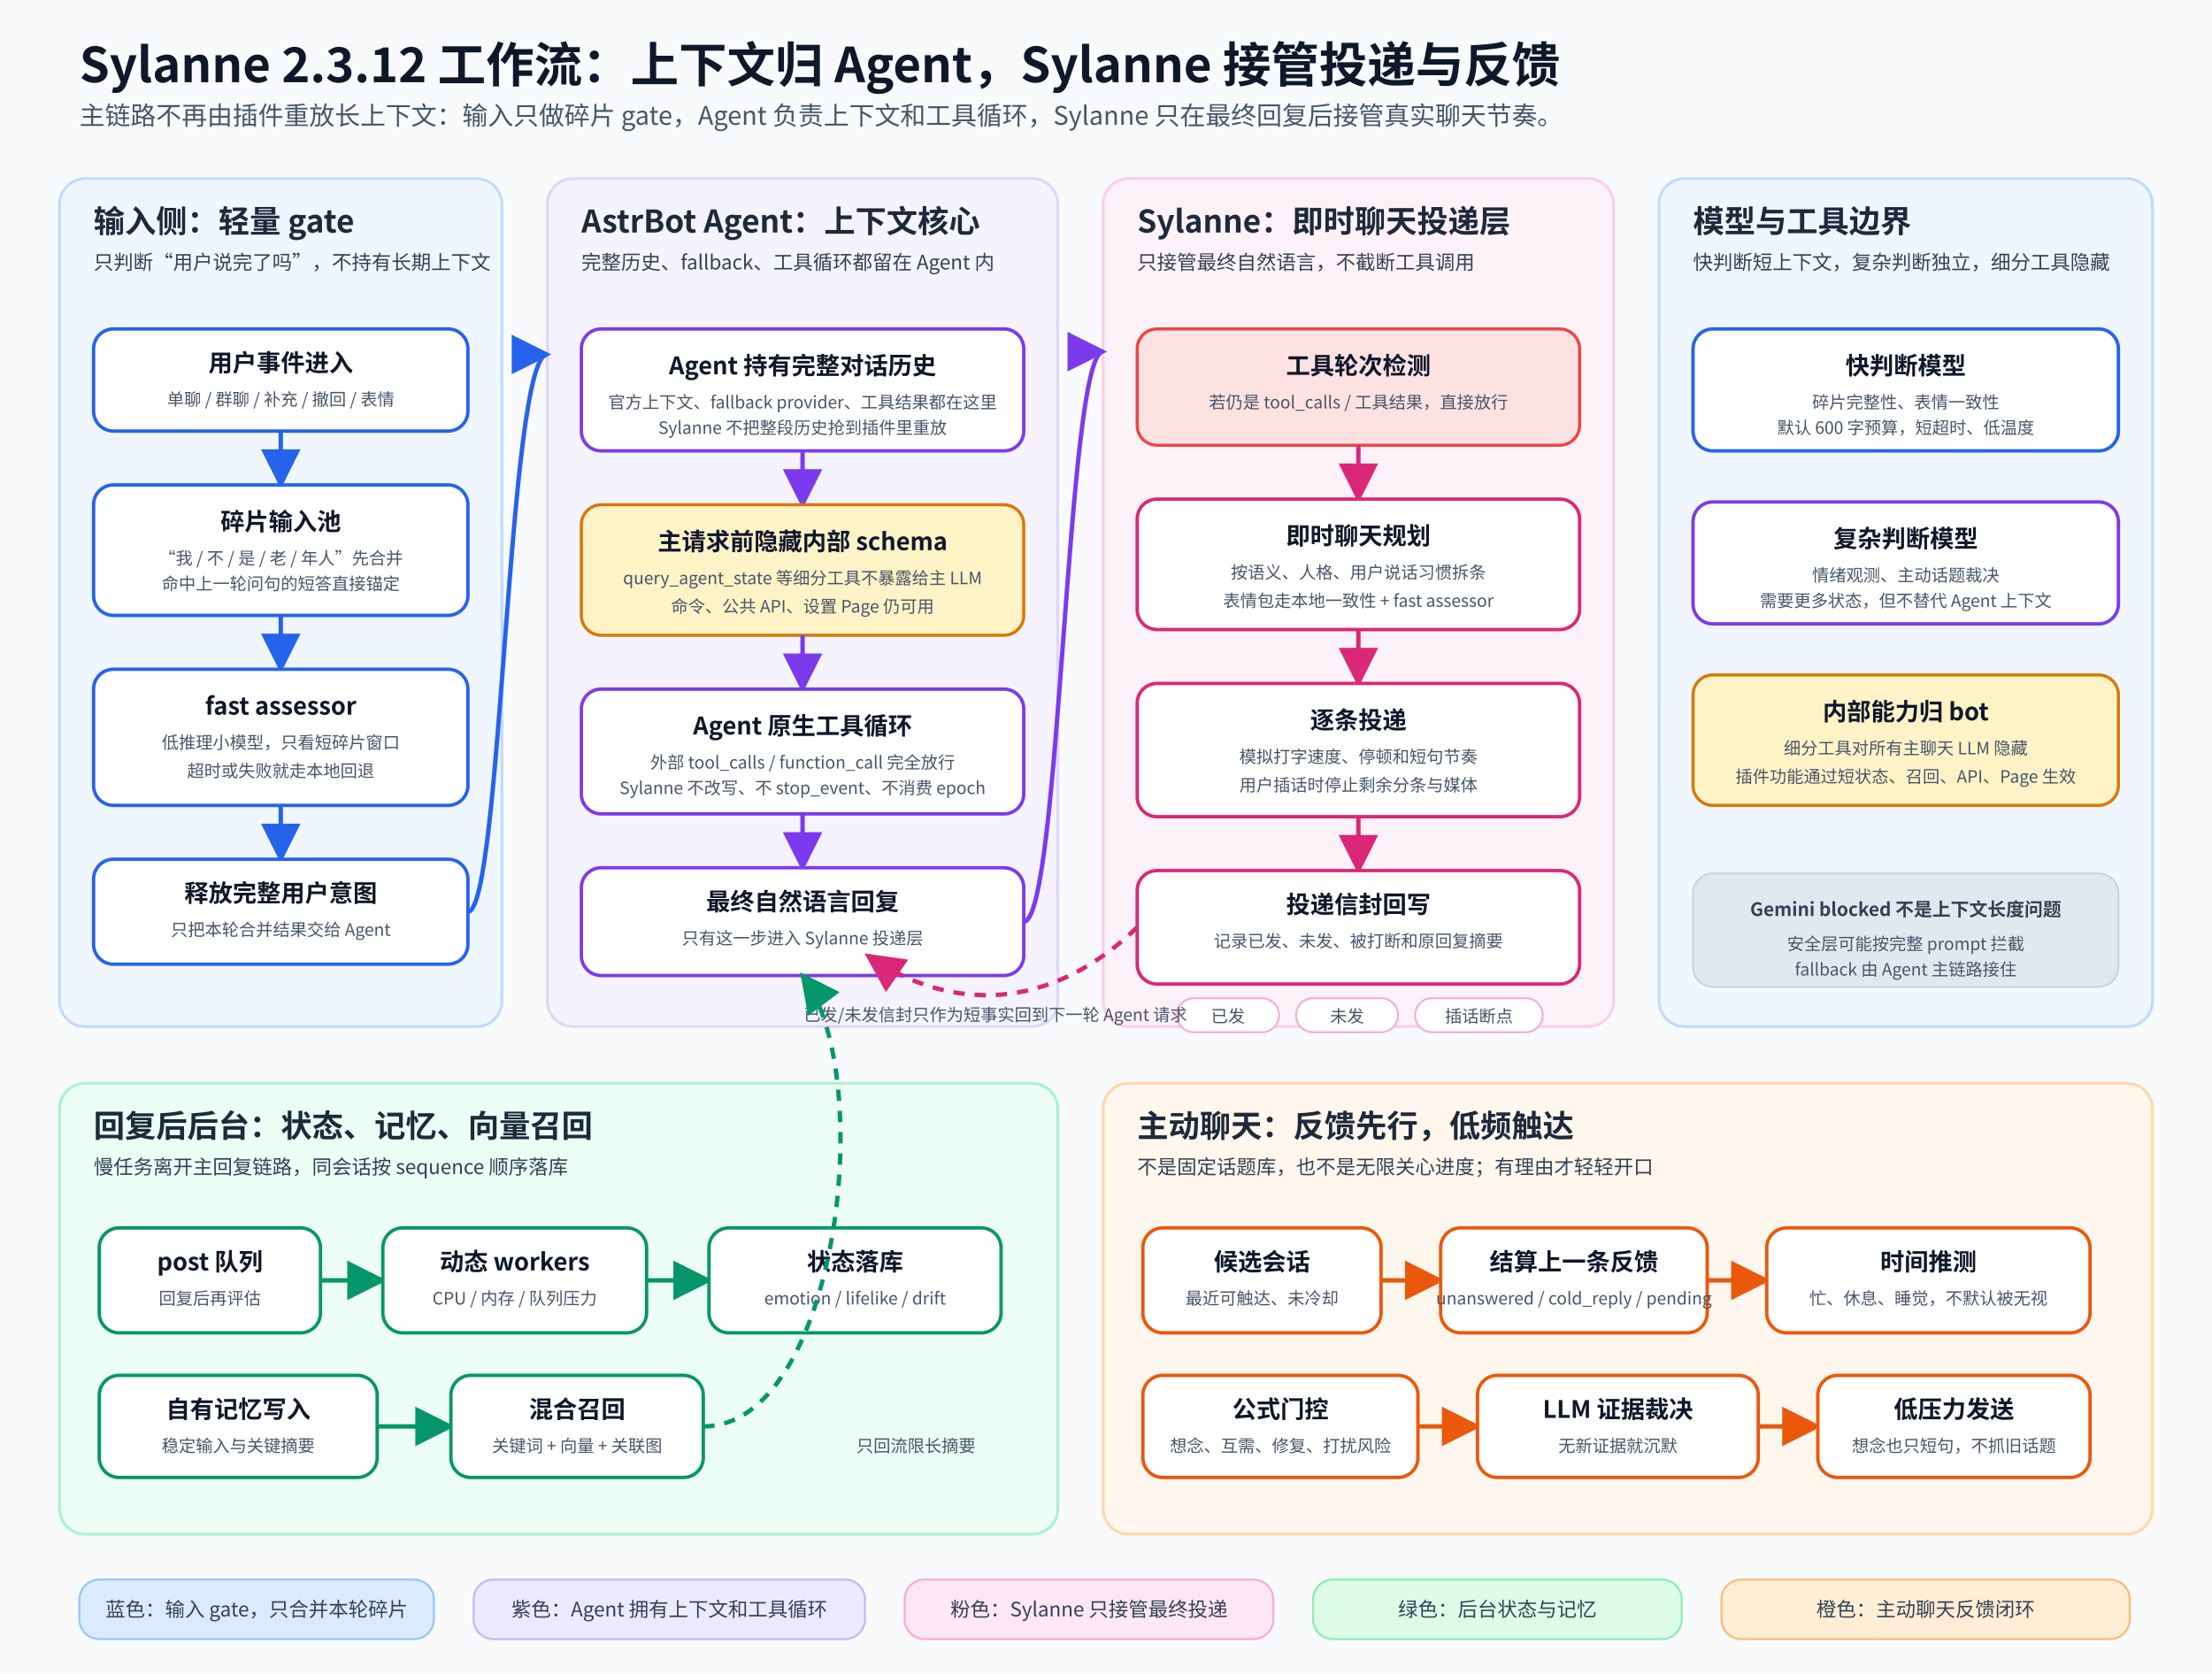
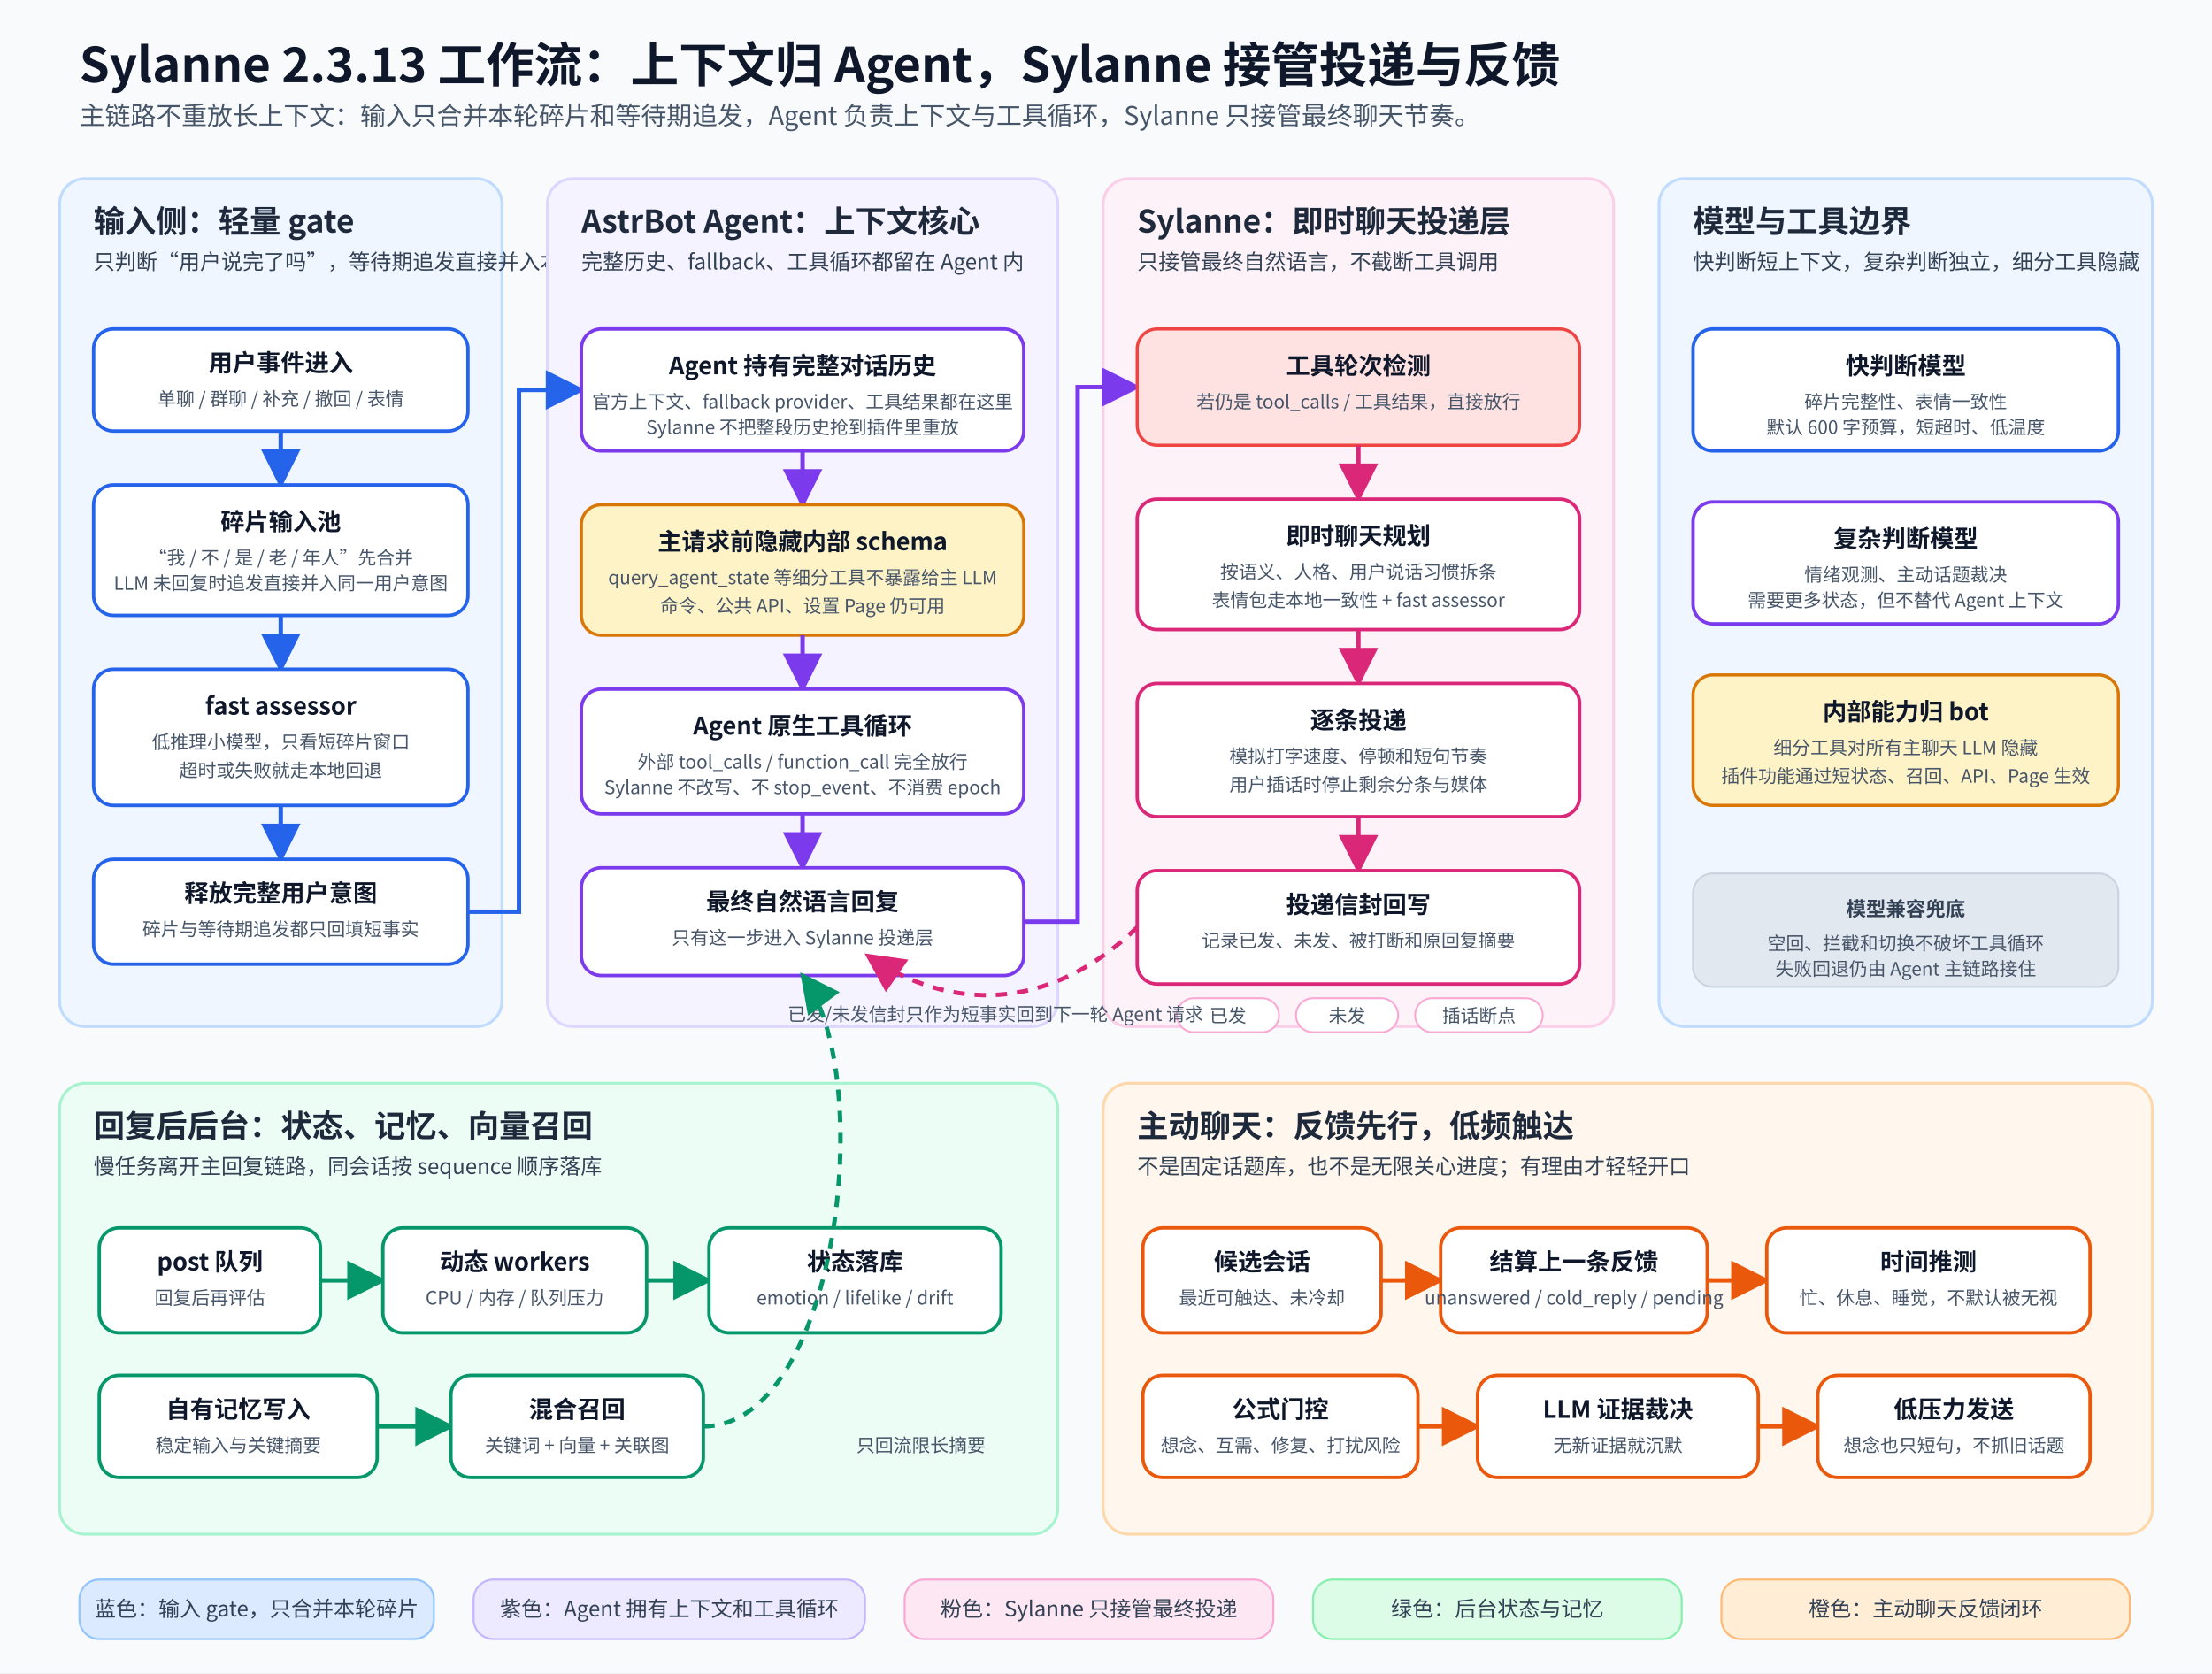
<svg xmlns="http://www.w3.org/2000/svg" width="1560" height="1180" viewBox="0 0 1560 1180" role="img" aria-labelledby="title desc">
  <defs>
    <marker id="arrowBlue" viewBox="0 0 10 10" refX="9" refY="5" markerWidth="9" markerHeight="9" orient="auto-start-reverse">
      <path d="M0 0 L10 5 L0 10 Z" fill="#2563eb" />
    </marker>
    <marker id="arrowViolet" viewBox="0 0 10 10" refX="9" refY="5" markerWidth="9" markerHeight="9" orient="auto-start-reverse">
      <path d="M0 0 L10 5 L0 10 Z" fill="#7c3aed" />
    </marker>
    <marker id="arrowPink" viewBox="0 0 10 10" refX="9" refY="5" markerWidth="9" markerHeight="9" orient="auto-start-reverse">
      <path d="M0 0 L10 5 L0 10 Z" fill="#db2777" />
    </marker>
    <marker id="arrowGreen" viewBox="0 0 10 10" refX="9" refY="5" markerWidth="9" markerHeight="9" orient="auto-start-reverse">
      <path d="M0 0 L10 5 L0 10 Z" fill="#059669" />
    </marker>
    <marker id="arrowOrange" viewBox="0 0 10 10" refX="9" refY="5" markerWidth="9" markerHeight="9" orient="auto-start-reverse">
      <path d="M0 0 L10 5 L0 10 Z" fill="#ea580c" />
    </marker>
    <style>
      .bg { fill: #f8fafc; }
-       .title { font-family: "Microsoft YaHei", "Noto Sans CJK SC", Arial, sans-serif; font-size: 34px; font-weight: 800; fill: #0f172a; }
-       .subtitle { font-family: "Microsoft YaHei", "Noto Sans CJK SC", Arial, sans-serif; font-size: 18px; fill: #475569; }
-       .laneTitle { font-family: "Microsoft YaHei", "Noto Sans CJK SC", Arial, sans-serif; font-size: 22px; font-weight: 800; fill: #1e293b; }
-       .text { font-family: "Microsoft YaHei", "Noto Sans CJK SC", Arial, sans-serif; font-size: 17px; font-weight: 800; fill: #0f172a; }
-       .small { font-family: "Microsoft YaHei", "Noto Sans CJK SC", Arial, sans-serif; font-size: 14px; fill: #334155; }
-       .tiny { font-family: "Microsoft YaHei", "Noto Sans CJK SC", Arial, sans-serif; font-size: 12px; fill: #475569; }
-       .note { font-family: "Microsoft YaHei", "Noto Sans CJK SC", Arial, sans-serif; font-size: 13px; font-weight: 700; fill: #334155; }
+       .title { font-family: "HarmonyOS Sans SC", "MiSans", "Microsoft YaHei UI", "Microsoft YaHei", "Noto Sans CJK SC", "Segoe UI", sans-serif; font-size: 34px; font-weight: 800; fill: #0f172a; text-rendering: geometricPrecision; }
+       .subtitle { font-family: "HarmonyOS Sans SC", "MiSans", "Microsoft YaHei UI", "Microsoft YaHei", "Noto Sans CJK SC", "Segoe UI", sans-serif; font-size: 18px; fill: #475569; text-rendering: geometricPrecision; }
+       .laneTitle { font-family: "HarmonyOS Sans SC", "MiSans", "Microsoft YaHei UI", "Microsoft YaHei", "Noto Sans CJK SC", "Segoe UI", sans-serif; font-size: 22px; font-weight: 800; fill: #1e293b; text-rendering: geometricPrecision; }
+       .text { font-family: "HarmonyOS Sans SC", "MiSans", "Microsoft YaHei UI", "Microsoft YaHei", "Noto Sans CJK SC", "Segoe UI", sans-serif; font-size: 17px; font-weight: 800; fill: #0f172a; text-rendering: geometricPrecision; }
+       .small { font-family: "HarmonyOS Sans SC", "MiSans", "Microsoft YaHei UI", "Microsoft YaHei", "Noto Sans CJK SC", "Segoe UI", sans-serif; font-size: 15px; fill: #334155; text-rendering: geometricPrecision; }
+       .tiny { font-family: "HarmonyOS Sans SC", "MiSans", "Microsoft YaHei UI", "Microsoft YaHei", "Noto Sans CJK SC", "Segoe UI", sans-serif; font-size: 13px; fill: #475569; text-rendering: geometricPrecision; }
+       .note { font-family: "HarmonyOS Sans SC", "MiSans", "Microsoft YaHei UI", "Microsoft YaHei", "Noto Sans CJK SC", "Segoe UI", sans-serif; font-size: 14px; font-weight: 700; fill: #334155; text-rendering: geometricPrecision; }
      .laneInput { fill: #eff6ff; stroke: #bfdbfe; stroke-width: 2; }
      .laneAgent { fill: #f5f3ff; stroke: #ddd6fe; stroke-width: 2; }
      .laneOutput { fill: #fdf2f8; stroke: #fbcfe8; stroke-width: 2; }
      .laneBg { fill: #ecfdf5; stroke: #a7f3d0; stroke-width: 2; }
      .lanePro { fill: #fff7ed; stroke: #fed7aa; stroke-width: 2; }
      .nodeInput { fill: #ffffff; stroke: #2563eb; stroke-width: 2.4; }
      .nodeAgent { fill: #ffffff; stroke: #7c3aed; stroke-width: 2.4; }
      .nodeOutput { fill: #ffffff; stroke: #db2777; stroke-width: 2.4; }
      .nodeBg { fill: #ffffff; stroke: #059669; stroke-width: 2.4; }
      .nodePro { fill: #ffffff; stroke: #ea580c; stroke-width: 2.4; }
      .guard { fill: #fef3c7; stroke: #d97706; stroke-width: 2.2; }
      .stop { fill: #fee2e2; stroke: #ef4444; stroke-width: 2.2; }
      .badgeBlue { fill: #dbeafe; stroke: #93c5fd; stroke-width: 1.4; }
      .badgeViolet { fill: #ede9fe; stroke: #c4b5fd; stroke-width: 1.4; }
      .badgePink { fill: #fce7f3; stroke: #f9a8d4; stroke-width: 1.4; }
      .badgeGreen { fill: #dcfce7; stroke: #86efac; stroke-width: 1.4; }
      .badgeOrange { fill: #ffedd5; stroke: #fdba74; stroke-width: 1.4; }
      .badgeGray { fill: #e2e8f0; stroke: #cbd5e1; stroke-width: 1.4; }
      .bubble { fill: #ffffff; stroke: #93c5fd; stroke-width: 1.3; }
      .replyBubble { fill: #ffffff; stroke: #f9a8d4; stroke-width: 1.3; }
      .arrowBlue { stroke: #2563eb; stroke-width: 3.1; fill: none; marker-end: url(#arrowBlue); }
      .arrowViolet { stroke: #7c3aed; stroke-width: 3.1; fill: none; marker-end: url(#arrowViolet); }
      .arrowPink { stroke: #db2777; stroke-width: 3.1; fill: none; marker-end: url(#arrowPink); }
      .arrowGreen { stroke: #059669; stroke-width: 3.1; fill: none; marker-end: url(#arrowGreen); }
      .arrowOrange { stroke: #ea580c; stroke-width: 3.1; fill: none; marker-end: url(#arrowOrange); }
      .dash { stroke-dasharray: 8 7; }
      .muted { opacity: 0.62; }
    </style>
  </defs>
  <rect class="bg" width="1560" height="1180" />
-   <text class="title" x="56" y="58">Sylanne 2.3.12 工作流：上下文归 Agent，Sylanne 接管投递与反馈</text>
-   <text class="subtitle" x="56" y="88">主链路不再由插件重放长上下文：输入只做碎片 gate，Agent 负责上下文和工具循环，Sylanne 只在最终回复后接管真实聊天节奏。</text>
+   <text class="title" x="56" y="58">Sylanne 2.3.13 工作流：上下文归 Agent，Sylanne 接管投递与反馈</text>
+   <text class="subtitle" x="56" y="88">主链路不重放长上下文：输入只合并本轮碎片和等待期追发，Agent 负责上下文与工具循环，Sylanne 只接管最终聊天节奏。</text>
  <g id="lanes-main">
    <rect class="laneInput" x="42" y="126" width="312" height="598" rx="18" />
    <text class="laneTitle" x="66" y="164">输入侧：轻量 gate</text>
-     <text class="small" x="66" y="190">只判断“用户说完了吗”，不持有长期上下文</text>
+     <text class="small" x="66" y="190">只判断“用户说完了吗”，等待期追发直接并入本轮</text>
    <rect class="laneAgent" x="386" y="126" width="360" height="598" rx="18" />
    <text class="laneTitle" x="410" y="164">AstrBot Agent：上下文核心</text>
    <text class="small" x="410" y="190">完整历史、fallback、工具循环都留在 Agent 内</text>
    <rect class="laneOutput" x="778" y="126" width="360" height="598" rx="18" />
    <text class="laneTitle" x="802" y="164">Sylanne：即时聊天投递层</text>
    <text class="small" x="802" y="190">只接管最终自然语言，不截断工具调用</text>
    <rect class="laneInput" x="1170" y="126" width="348" height="598" rx="18" />
    <text class="laneTitle" x="1194" y="164">模型与工具边界</text>
    <text class="small" x="1194" y="190">快判断短上下文，复杂判断独立，细分工具隐藏</text>
  </g>
  <g id="input-flow">
    <rect class="nodeInput" x="66" y="232" width="264" height="72" rx="14" />
    <text class="text" x="198" y="262" text-anchor="middle">用户事件进入</text>
    <text class="tiny" x="198" y="286" text-anchor="middle">单聊 / 群聊 / 补充 / 撤回 / 表情</text>
    <path class="arrowBlue" d="M198 304 V342" />
    <rect class="nodeInput" x="66" y="342" width="264" height="92" rx="14" />
    <text class="text" x="198" y="374" text-anchor="middle">碎片输入池</text>
    <text class="tiny" x="198" y="398" text-anchor="middle">“我 / 不 / 是 / 老 / 年人”先合并</text>
-     <text class="tiny" x="198" y="416" text-anchor="middle">命中上一轮问句的短答直接锚定</text>
+     <text class="tiny" x="198" y="416" text-anchor="middle">LLM 未回复时追发直接并入同一用户意图</text>
    <path class="arrowBlue" d="M198 434 V472" />
    <rect class="nodeInput" x="66" y="472" width="264" height="96" rx="14" />
    <text class="text" x="198" y="504" text-anchor="middle">fast assessor</text>
    <text class="tiny" x="198" y="528" text-anchor="middle">低推理小模型，只看短碎片窗口</text>
    <text class="tiny" x="198" y="548" text-anchor="middle">超时或失败就走本地回退</text>
    <path class="arrowBlue" d="M198 568 V606" />
    <rect class="nodeInput" x="66" y="606" width="264" height="74" rx="14" />
    <text class="text" x="198" y="636" text-anchor="middle">释放完整用户意图</text>
-     <text class="tiny" x="198" y="660" text-anchor="middle">只把本轮合并结果交给 Agent</text>
+     <text class="tiny" x="198" y="660" text-anchor="middle">碎片与等待期追发都只回填短事实</text>
  </g>
  <g id="agent-flow">
-     <path class="arrowBlue" d="M330 643 C354 643 358 250 386 250" />
+     <path class="arrowBlue" d="M330 643 H366 V275 H410" />
    <rect class="nodeAgent" x="410" y="232" width="312" height="86" rx="14" />
    <text class="text" x="566" y="264" text-anchor="middle">Agent 持有完整对话历史</text>
    <text class="tiny" x="566" y="288" text-anchor="middle">官方上下文、fallback provider、工具结果都在这里</text>
    <text class="tiny" x="566" y="306" text-anchor="middle">Sylanne 不把整段历史抢到插件里重放</text>
    <path class="arrowViolet" d="M566 318 V356" />
    <rect class="guard" x="410" y="356" width="312" height="92" rx="14" />
    <text class="text" x="566" y="388" text-anchor="middle">主请求前隐藏内部 schema</text>
    <text class="tiny" x="566" y="412" text-anchor="middle">query_agent_state 等细分工具不暴露给主 LLM</text>
    <text class="tiny" x="566" y="432" text-anchor="middle">命令、公共 API、设置 Page 仍可用</text>
    <path class="arrowViolet" d="M566 448 V486" />
    <rect class="nodeAgent" x="410" y="486" width="312" height="88" rx="14" />
    <text class="text" x="566" y="518" text-anchor="middle">Agent 原生工具循环</text>
    <text class="tiny" x="566" y="542" text-anchor="middle">外部 tool_calls / function_call 完全放行</text>
    <text class="tiny" x="566" y="560" text-anchor="middle">Sylanne 不改写、不 stop_event、不消费 epoch</text>
    <path class="arrowViolet" d="M566 574 V612" />
    <rect class="nodeAgent" x="410" y="612" width="312" height="76" rx="14" />
    <text class="text" x="566" y="642" text-anchor="middle">最终自然语言回复</text>
    <text class="tiny" x="566" y="666" text-anchor="middle">只有这一步进入 Sylanne 投递层</text>
  </g>
  <g id="output-flow">
-     <path class="arrowViolet" d="M722 650 C748 650 752 248 778 248" />
+     <path class="arrowViolet" d="M722 650 H760 V273 H802" />
    <rect class="stop" x="802" y="232" width="312" height="82" rx="14" />
    <text class="text" x="958" y="264" text-anchor="middle">工具轮次检测</text>
    <text class="tiny" x="958" y="288" text-anchor="middle">若仍是 tool_calls / 工具结果，直接放行</text>
    <path class="arrowPink" d="M958 314 V352" />
    <rect class="nodeOutput" x="802" y="352" width="312" height="92" rx="14" />
    <text class="text" x="958" y="384" text-anchor="middle">即时聊天规划</text>
    <text class="tiny" x="958" y="408" text-anchor="middle">按语义、人格、用户说话习惯拆条</text>
    <text class="tiny" x="958" y="428" text-anchor="middle">表情包走本地一致性 + fast assessor</text>
    <path class="arrowPink" d="M958 444 V482" />
    <rect class="nodeOutput" x="802" y="482" width="312" height="94" rx="14" />
    <text class="text" x="958" y="514" text-anchor="middle">逐条投递</text>
    <text class="tiny" x="958" y="538" text-anchor="middle">模拟打字速度、停顿和短句节奏</text>
    <text class="tiny" x="958" y="558" text-anchor="middle">用户插话时停止剩余分条与媒体</text>
    <path class="arrowPink" d="M958 576 V614" />
    <rect class="nodeOutput" x="802" y="614" width="312" height="80" rx="14" />
    <text class="text" x="958" y="644" text-anchor="middle">投递信封回写</text>
    <text class="tiny" x="958" y="668" text-anchor="middle">记录已发、未发、被打断和原回复摘要</text>
    <rect class="replyBubble" x="830" y="704" width="72" height="24" rx="12" />
    <text class="tiny" x="866" y="721" text-anchor="middle">已发</text>
    <rect class="replyBubble" x="914" y="704" width="72" height="24" rx="12" />
    <text class="tiny" x="950" y="721" text-anchor="middle">未发</text>
    <rect class="replyBubble" x="998" y="704" width="90" height="24" rx="12" />
    <text class="tiny" x="1043" y="721" text-anchor="middle">插话断点</text>
  </g>
  <g id="boundary-flow">
    <rect class="nodeInput" x="1194" y="232" width="300" height="86" rx="14" />
    <text class="text" x="1344" y="264" text-anchor="middle">快判断模型</text>
    <text class="tiny" x="1344" y="288" text-anchor="middle">碎片完整性、表情一致性</text>
    <text class="tiny" x="1344" y="306" text-anchor="middle">默认 600 字预算，短超时、低温度</text>
    <rect class="nodeAgent" x="1194" y="354" width="300" height="86" rx="14" />
    <text class="text" x="1344" y="386" text-anchor="middle">复杂判断模型</text>
    <text class="tiny" x="1344" y="410" text-anchor="middle">情绪观测、主动话题裁决</text>
    <text class="tiny" x="1344" y="428" text-anchor="middle">需要更多状态，但不替代 Agent 上下文</text>
    <rect class="guard" x="1194" y="476" width="300" height="92" rx="14" />
    <text class="text" x="1344" y="508" text-anchor="middle">内部能力归 bot</text>
    <text class="tiny" x="1344" y="532" text-anchor="middle">细分工具对所有主聊天 LLM 隐藏</text>
    <text class="tiny" x="1344" y="552" text-anchor="middle">插件功能通过短状态、召回、API、Page 生效</text>
    <rect class="badgeGray" x="1194" y="616" width="300" height="80" rx="14" />
-     <text class="note" x="1344" y="646" text-anchor="middle">Gemini blocked 不是上下文长度问题</text>
-     <text class="tiny" x="1344" y="670" text-anchor="middle">安全层可能按完整 prompt 拦截</text>
-     <text class="tiny" x="1344" y="688" text-anchor="middle">fallback 由 Agent 主链路接住</text>
+     <text class="note" x="1344" y="646" text-anchor="middle">模型兼容兜底</text>
+     <text class="tiny" x="1344" y="670" text-anchor="middle">空回、拦截和切换不破坏工具循环</text>
+     <text class="tiny" x="1344" y="688" text-anchor="middle">失败回退仍由 Agent 主链路接住</text>
  </g>
  <path class="arrowPink dash" d="M802 654 C740 714 670 714 612 674" />
  <text class="tiny" x="702" y="720" text-anchor="middle">已发/未发信封只作为短事实回到下一轮 Agent 请求</text>
  <g id="background-lane">
    <rect class="laneBg" x="42" y="764" width="704" height="318" rx="18" />
    <text class="laneTitle" x="66" y="802">回复后后台：状态、记忆、向量召回</text>
    <text class="small" x="66" y="828">慢任务离开主回复链路，同会话按 sequence 顺序落库</text>
    <rect class="nodeBg" x="70" y="866" width="156" height="74" rx="14" />
    <text class="text" x="148" y="896" text-anchor="middle">post 队列</text>
    <text class="tiny" x="148" y="920" text-anchor="middle">回复后再评估</text>
    <path class="arrowGreen" d="M226 903 H270" />
    <rect class="nodeBg" x="270" y="866" width="186" height="74" rx="14" />
    <text class="text" x="363" y="896" text-anchor="middle">动态 workers</text>
    <text class="tiny" x="363" y="920" text-anchor="middle">CPU / 内存 / 队列压力</text>
    <path class="arrowGreen" d="M456 903 H500" />
    <rect class="nodeBg" x="500" y="866" width="206" height="74" rx="14" />
    <text class="text" x="603" y="896" text-anchor="middle">状态落库</text>
    <text class="tiny" x="603" y="920" text-anchor="middle">emotion / lifelike / drift</text>
    <rect class="nodeBg" x="70" y="970" width="196" height="72" rx="14" />
    <text class="text" x="168" y="1000" text-anchor="middle">自有记忆写入</text>
    <text class="tiny" x="168" y="1024" text-anchor="middle">稳定输入与关键摘要</text>
    <path class="arrowGreen" d="M266 1006 H318" />
    <rect class="nodeBg" x="318" y="970" width="178" height="72" rx="14" />
    <text class="text" x="407" y="1000" text-anchor="middle">混合召回</text>
    <text class="tiny" x="407" y="1024" text-anchor="middle">关键词 + 向量 + 关联图</text>
    <path class="arrowGreen dash" d="M496 1006 C590 1006 620 760 566 688" />
    <text class="tiny" x="604" y="1024">只回流限长摘要</text>
  </g>
  <g id="proactive-lane">
    <rect class="lanePro" x="778" y="764" width="740" height="318" rx="18" />
    <text class="laneTitle" x="802" y="802">主动聊天：反馈先行，低频触达</text>
    <text class="small" x="802" y="828">不是固定话题库，也不是无限关心进度；有理由才轻轻开口</text>
    <rect class="nodePro" x="806" y="866" width="168" height="74" rx="14" />
    <text class="text" x="890" y="896" text-anchor="middle">候选会话</text>
    <text class="tiny" x="890" y="920" text-anchor="middle">最近可触达、未冷却</text>
    <path class="arrowOrange" d="M974 903 H1016" />
    <rect class="nodePro" x="1016" y="866" width="188" height="74" rx="14" />
    <text class="text" x="1110" y="896" text-anchor="middle">结算上一条反馈</text>
    <text class="tiny" x="1110" y="920" text-anchor="middle">unanswered / cold_reply / pending</text>
    <path class="arrowOrange" d="M1204 903 H1246" />
    <rect class="nodePro" x="1246" y="866" width="228" height="74" rx="14" />
    <text class="text" x="1360" y="896" text-anchor="middle">时间推测</text>
    <text class="tiny" x="1360" y="920" text-anchor="middle">忙、休息、睡觉，不默认被无视</text>
    <rect class="nodePro" x="806" y="970" width="194" height="72" rx="14" />
    <text class="text" x="903" y="1000" text-anchor="middle">公式门控</text>
    <text class="tiny" x="903" y="1024" text-anchor="middle">想念、互需、修复、打扰风险</text>
    <path class="arrowOrange" d="M1000 1006 H1042" />
    <rect class="nodePro" x="1042" y="970" width="198" height="72" rx="14" />
    <text class="text" x="1141" y="1000" text-anchor="middle">LLM 证据裁决</text>
    <text class="tiny" x="1141" y="1024" text-anchor="middle">无新证据就沉默</text>
    <path class="arrowOrange" d="M1240 1006 H1282" />
    <rect class="nodePro" x="1282" y="970" width="192" height="72" rx="14" />
    <text class="text" x="1378" y="1000" text-anchor="middle">低压力发送</text>
    <text class="tiny" x="1378" y="1024" text-anchor="middle">想念也只短句，不抓旧话题</text>
  </g>
  <g id="legend">
    <rect class="badgeBlue" x="56" y="1114" width="250" height="42" rx="14" />
    <text class="small" x="181" y="1140" text-anchor="middle">蓝色：输入 gate，只合并本轮碎片</text>
    <rect class="badgeViolet" x="334" y="1114" width="276" height="42" rx="14" />
    <text class="small" x="472" y="1140" text-anchor="middle">紫色：Agent 拥有上下文和工具循环</text>
    <rect class="badgePink" x="638" y="1114" width="260" height="42" rx="14" />
    <text class="small" x="768" y="1140" text-anchor="middle">粉色：Sylanne 只接管最终投递</text>
    <rect class="badgeGreen" x="926" y="1114" width="260" height="42" rx="14" />
    <text class="small" x="1056" y="1140" text-anchor="middle">绿色：后台状态与记忆</text>
    <rect class="badgeOrange" x="1214" y="1114" width="288" height="42" rx="14" />
    <text class="small" x="1358" y="1140" text-anchor="middle">橙色：主动聊天反馈闭环</text>
  </g>
</svg>
